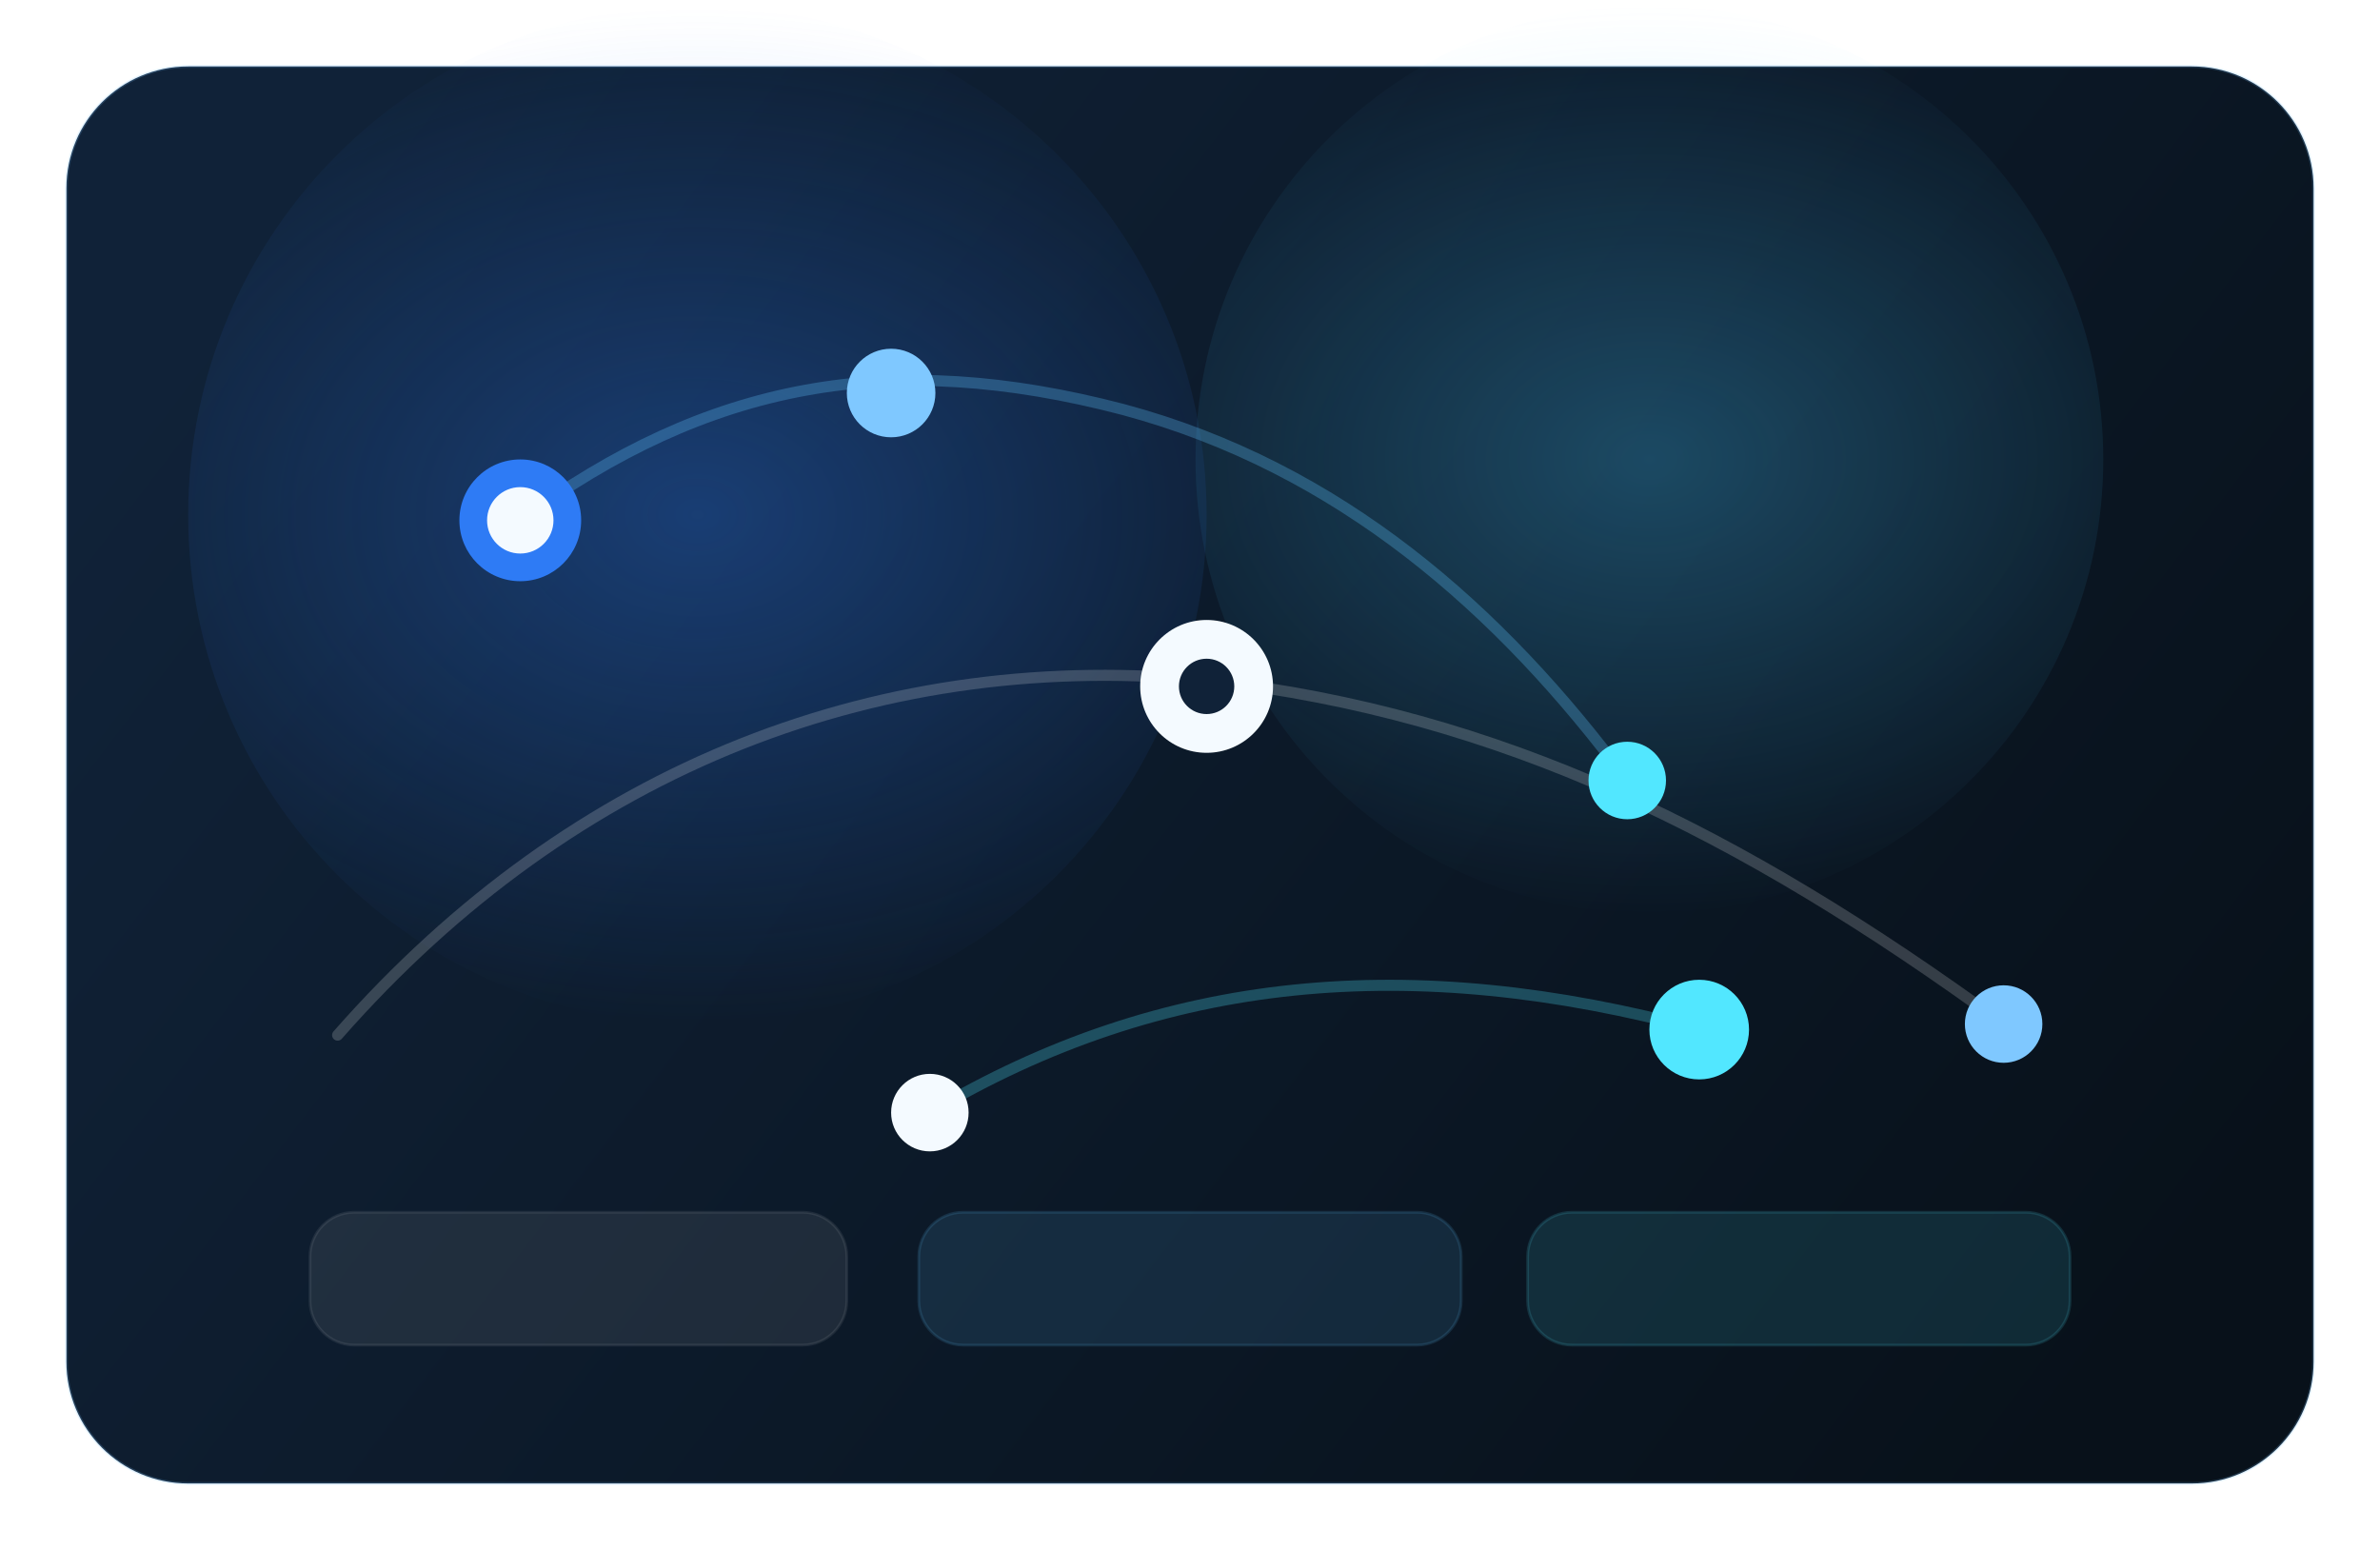
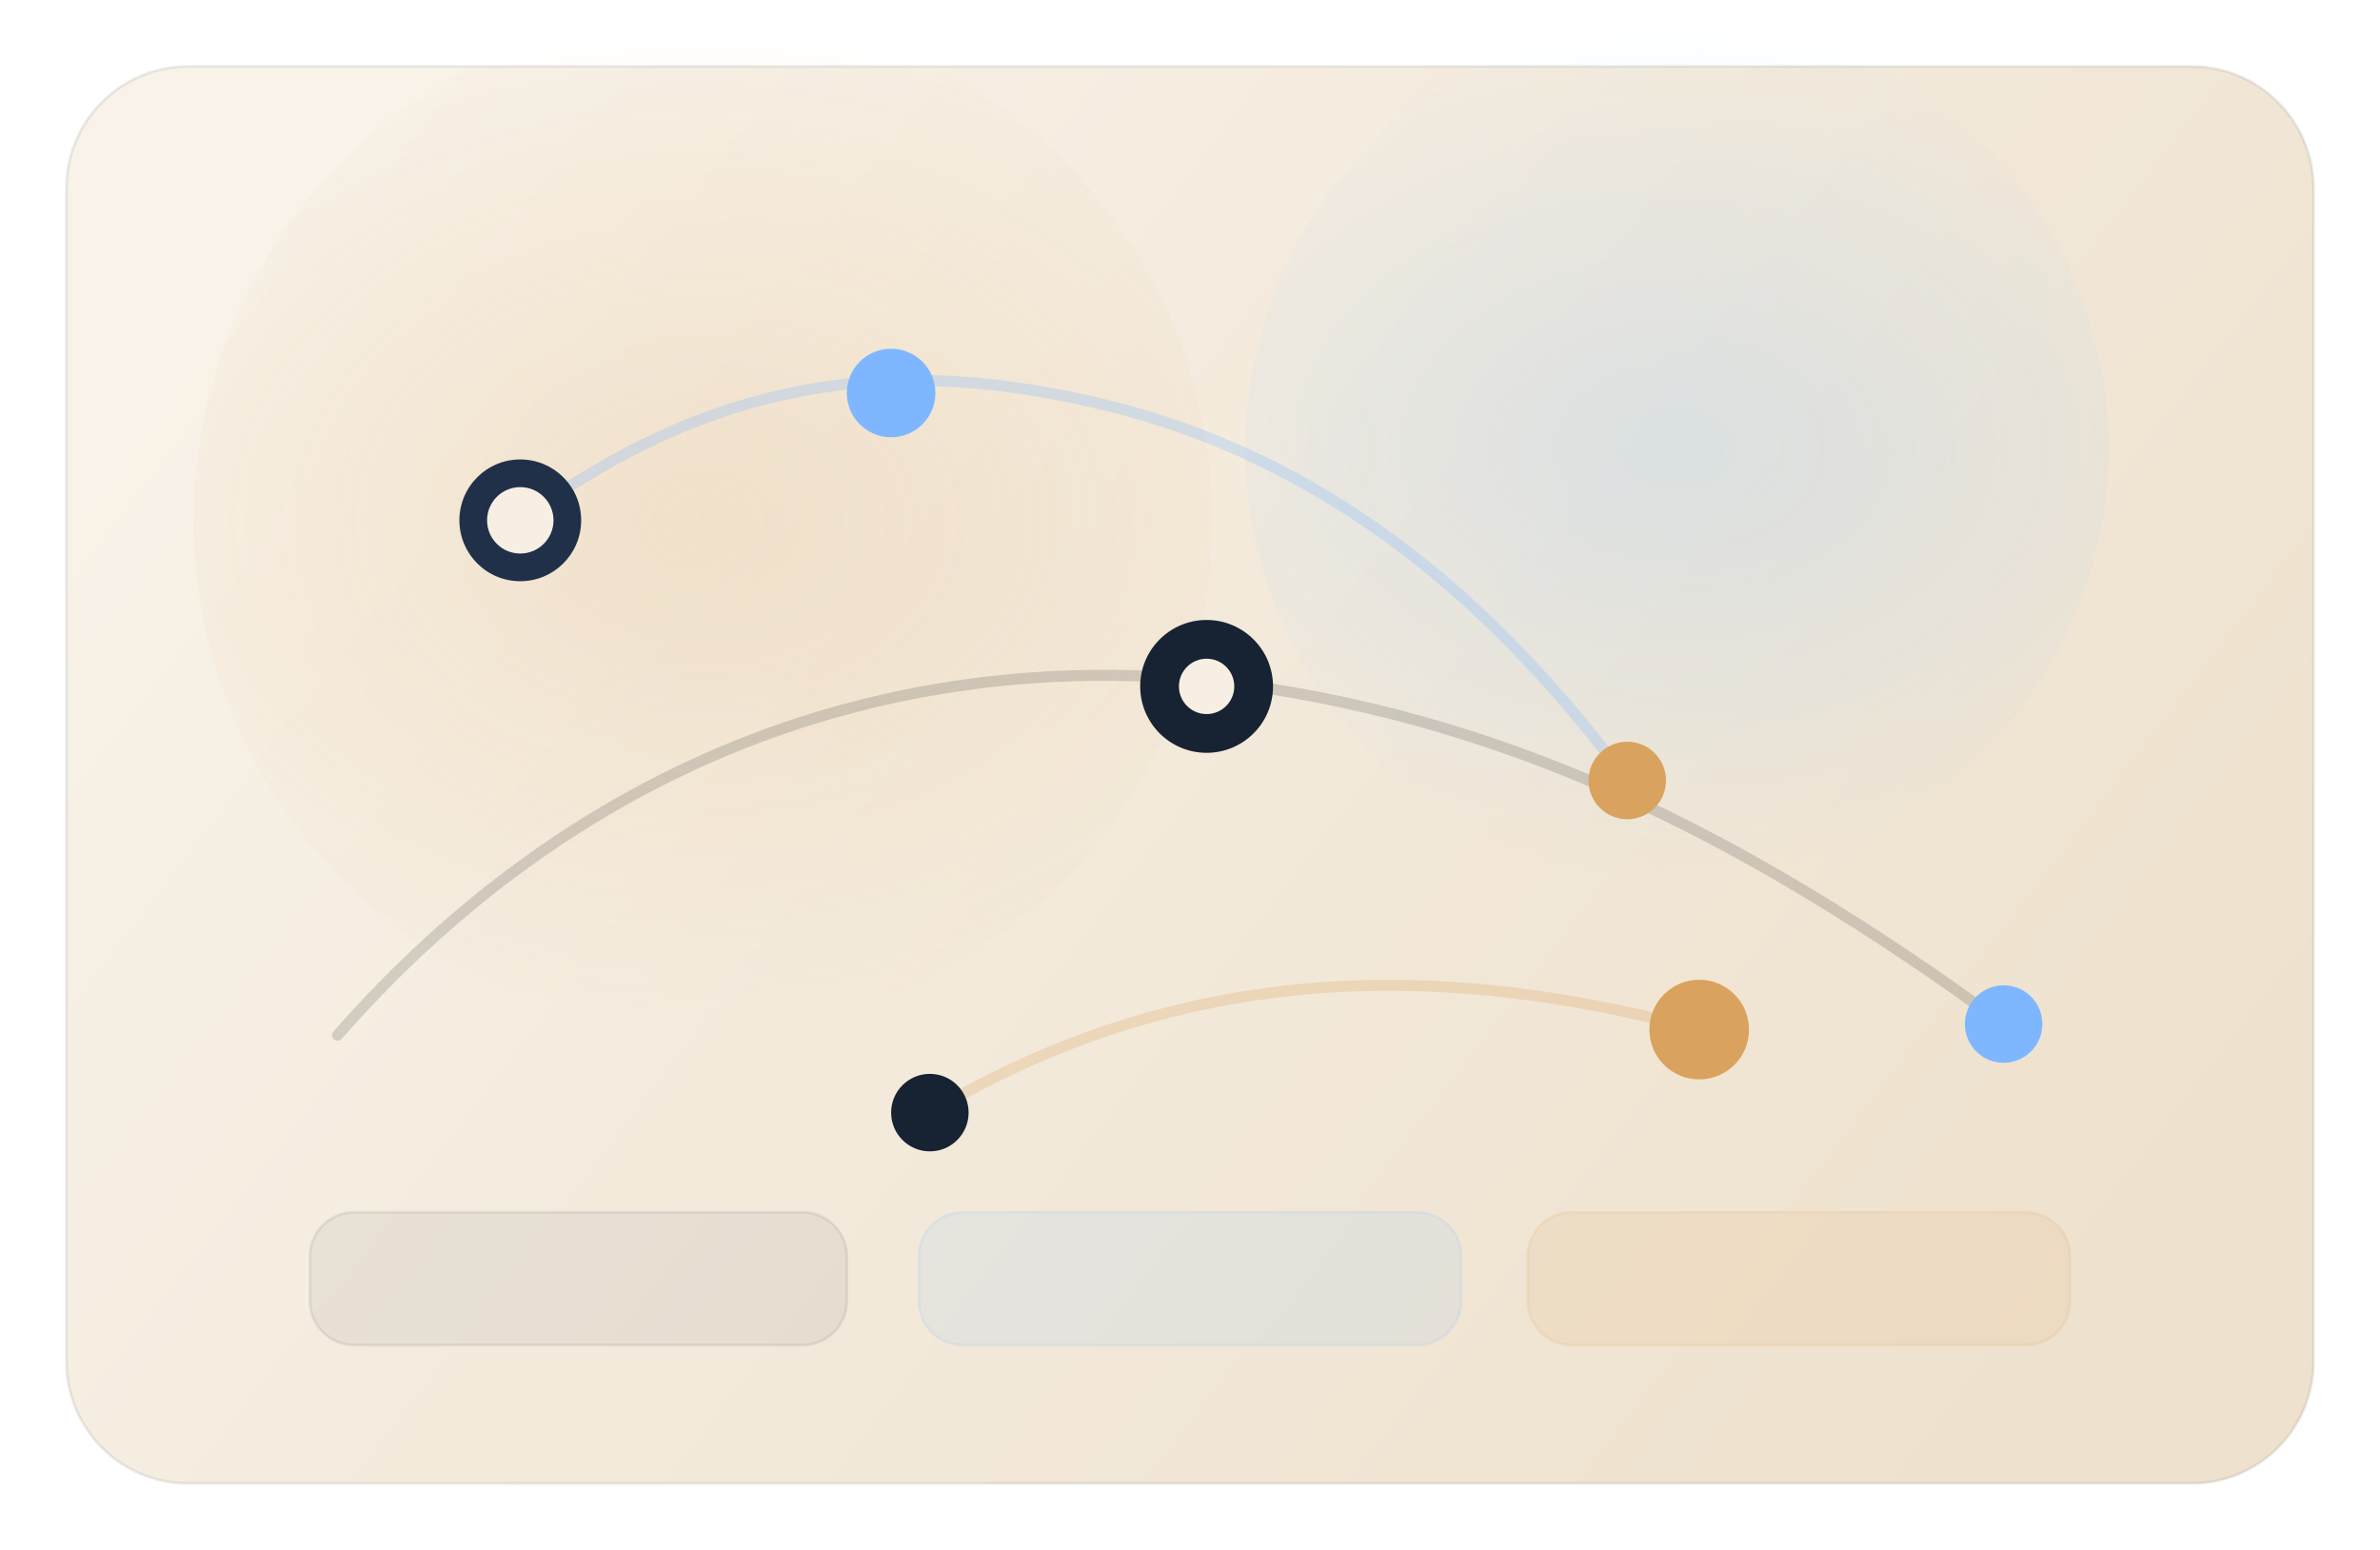
<svg xmlns="http://www.w3.org/2000/svg" width="860" height="560" viewBox="0 0 860 560" fill="none">
  <defs>
    <linearGradient id="orbit-bg" x1="122" y1="48" x2="742" y2="524" gradientUnits="userSpaceOnUse">
-       <stop stop-color="#102238" />
-       <stop offset="1" stop-color="#08111A" />
+       <stop stop-color="#F8F2E8" />
+       <stop offset="1" stop-color="#EEE1CD" />
    </linearGradient>
-     <radialGradient id="orbit-a" cx="0" cy="0" r="1" gradientUnits="userSpaceOnUse" gradientTransform="translate(596 166) rotate(90) scale(164 228)">
-       <stop stop-color="#46C8FF" stop-opacity="0.28" />
-       <stop offset="1" stop-color="#46C8FF" stop-opacity="0" />
+     <radialGradient id="orbit-a" cx="0" cy="0" r="1" gradientUnits="userSpaceOnUse" gradientTransform="translate(606 162) rotate(90) scale(156 224)">
+       <stop stop-color="#8FC6FF" stop-opacity="0.24" />
+       <stop offset="1" stop-color="#8FC6FF" stop-opacity="0" />
    </radialGradient>
-     <radialGradient id="orbit-b" cx="0" cy="0" r="1" gradientUnits="userSpaceOnUse" gradientTransform="translate(252 186) rotate(90) scale(184 250)">
-       <stop stop-color="#2E7BF5" stop-opacity="0.34" />
-       <stop offset="1" stop-color="#2E7BF5" stop-opacity="0" />
+     <radialGradient id="orbit-b" cx="0" cy="0" r="1" gradientUnits="userSpaceOnUse" gradientTransform="translate(254 188) rotate(90) scale(184 250)">
+       <stop stop-color="#D9A25E" stop-opacity="0.18" />
+       <stop offset="1" stop-color="#D9A25E" stop-opacity="0" />
    </radialGradient>
  </defs>
  <rect x="24" y="24" width="812" height="512" rx="44" fill="url(#orbit-bg)" />
-   <rect x="24" y="24" width="812" height="512" rx="44" stroke="rgba(120, 199, 255, 0.2)" />
-   <circle cx="596" cy="166" r="164" fill="url(#orbit-a)" />
-   <circle cx="252" cy="186" r="184" fill="url(#orbit-b)" />
-   <path d="M122 374C208 276 320 234 438 246C542 258 628 300 724 370" stroke="rgba(255,255,255,0.18)" stroke-width="4" stroke-linecap="round" />
-   <path d="M188 188C256 138 322 126 406 148C484 169 542 220 588 282" stroke="rgba(99,197,255,0.28)" stroke-width="4" stroke-linecap="round" />
-   <path d="M336 402C420 352 510 344 614 372" stroke="rgba(82,231,255,0.26)" stroke-width="4" stroke-linecap="round" />
-   <circle cx="188" cy="188" r="22" fill="#2E7BF5" />
-   <circle cx="188" cy="188" r="12" fill="#F4FAFF" />
-   <circle cx="322" cy="142" r="16" fill="#7FC8FF" />
-   <circle cx="436" cy="248" r="24" fill="#F4FAFF" />
-   <circle cx="436" cy="248" r="10" fill="#102238" />
-   <circle cx="614" cy="372" r="18" fill="#52E7FF" />
-   <circle cx="724" cy="370" r="14" fill="#7FC8FF" />
-   <circle cx="336" cy="402" r="14" fill="#F4FAFF" />
-   <circle cx="588" cy="282" r="14" fill="#52E7FF" />
-   <rect x="112" y="438" width="194" height="48" rx="16" fill="rgba(255,255,255,0.08)" stroke="rgba(255,255,255,0.08)" />
-   <rect x="332" y="438" width="196" height="48" rx="16" fill="rgba(99,197,255,0.12)" stroke="rgba(99,197,255,0.14)" />
-   <rect x="552" y="438" width="196" height="48" rx="16" fill="rgba(82,231,255,0.12)" stroke="rgba(82,231,255,0.14)" />
+   <rect x="24" y="24" width="812" height="512" rx="44" stroke="rgba(23, 21, 19, 0.08)" />
+   <circle cx="606" cy="162" r="156" fill="url(#orbit-a)" />
+   <circle cx="254" cy="188" r="184" fill="url(#orbit-b)" />
+   <path d="M122 374C208 276 320 234 438 246C542 258 628 300 724 370" stroke="rgba(23, 21, 19, 0.16)" stroke-width="4" stroke-linecap="round" />
+   <path d="M188 188C256 138 322 126 406 148C484 169 542 220 588 282" stroke="rgba(126, 183, 255, 0.28)" stroke-width="4" stroke-linecap="round" />
+   <path d="M336 402C420 352 510 344 614 372" stroke="rgba(217, 162, 94, 0.26)" stroke-width="4" stroke-linecap="round" />
+   <circle cx="188" cy="188" r="22" fill="#203049" />
+   <circle cx="188" cy="188" r="12" fill="#F7EFE4" />
+   <circle cx="322" cy="142" r="16" fill="#7EB7FF" />
+   <circle cx="436" cy="248" r="24" fill="#172233" />
+   <circle cx="436" cy="248" r="10" fill="#F7EFE4" />
+   <circle cx="614" cy="372" r="18" fill="#D9A25E" />
+   <circle cx="724" cy="370" r="14" fill="#7EB7FF" />
+   <circle cx="336" cy="402" r="14" fill="#172233" />
+   <circle cx="588" cy="282" r="14" fill="#D9A25E" />
+   <rect x="112" y="438" width="194" height="48" rx="16" fill="rgba(23, 34, 51, 0.06)" stroke="rgba(23, 34, 51, 0.08)" />
+   <rect x="332" y="438" width="196" height="48" rx="16" fill="rgba(126, 183, 255, 0.12)" stroke="rgba(126, 183, 255, 0.14)" />
+   <rect x="552" y="438" width="196" height="48" rx="16" fill="rgba(217, 162, 94, 0.12)" stroke="rgba(217, 162, 94, 0.14)" />
</svg>
